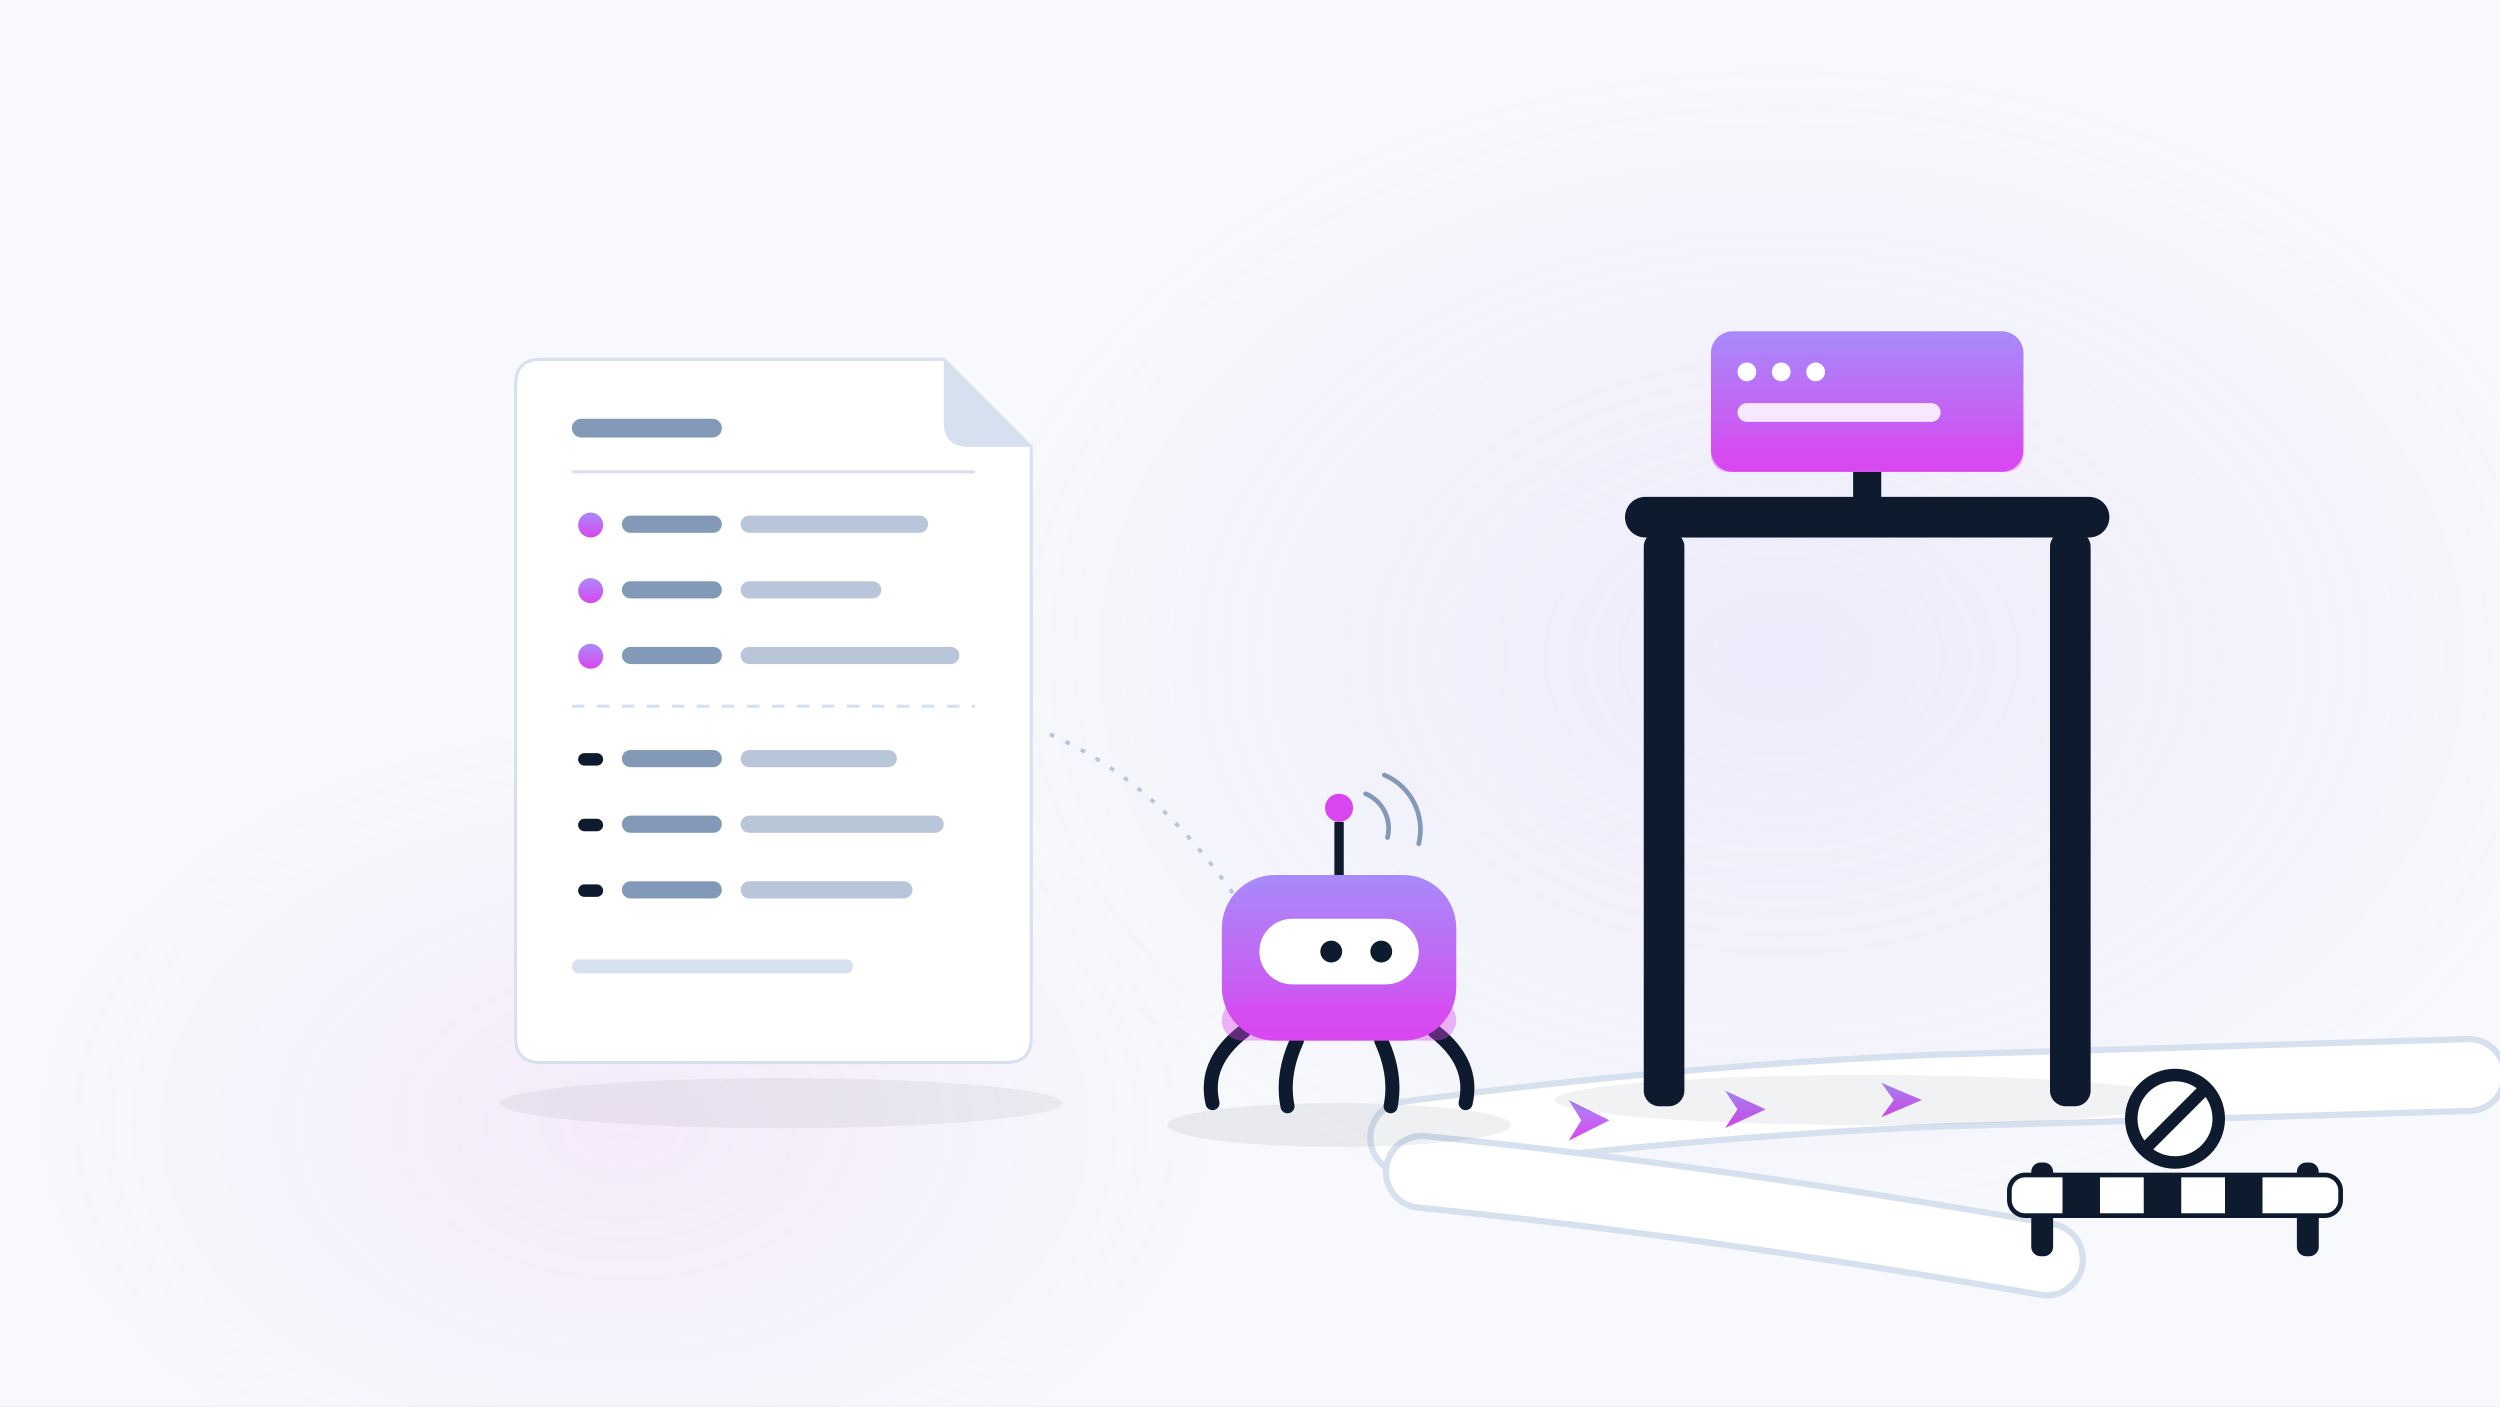
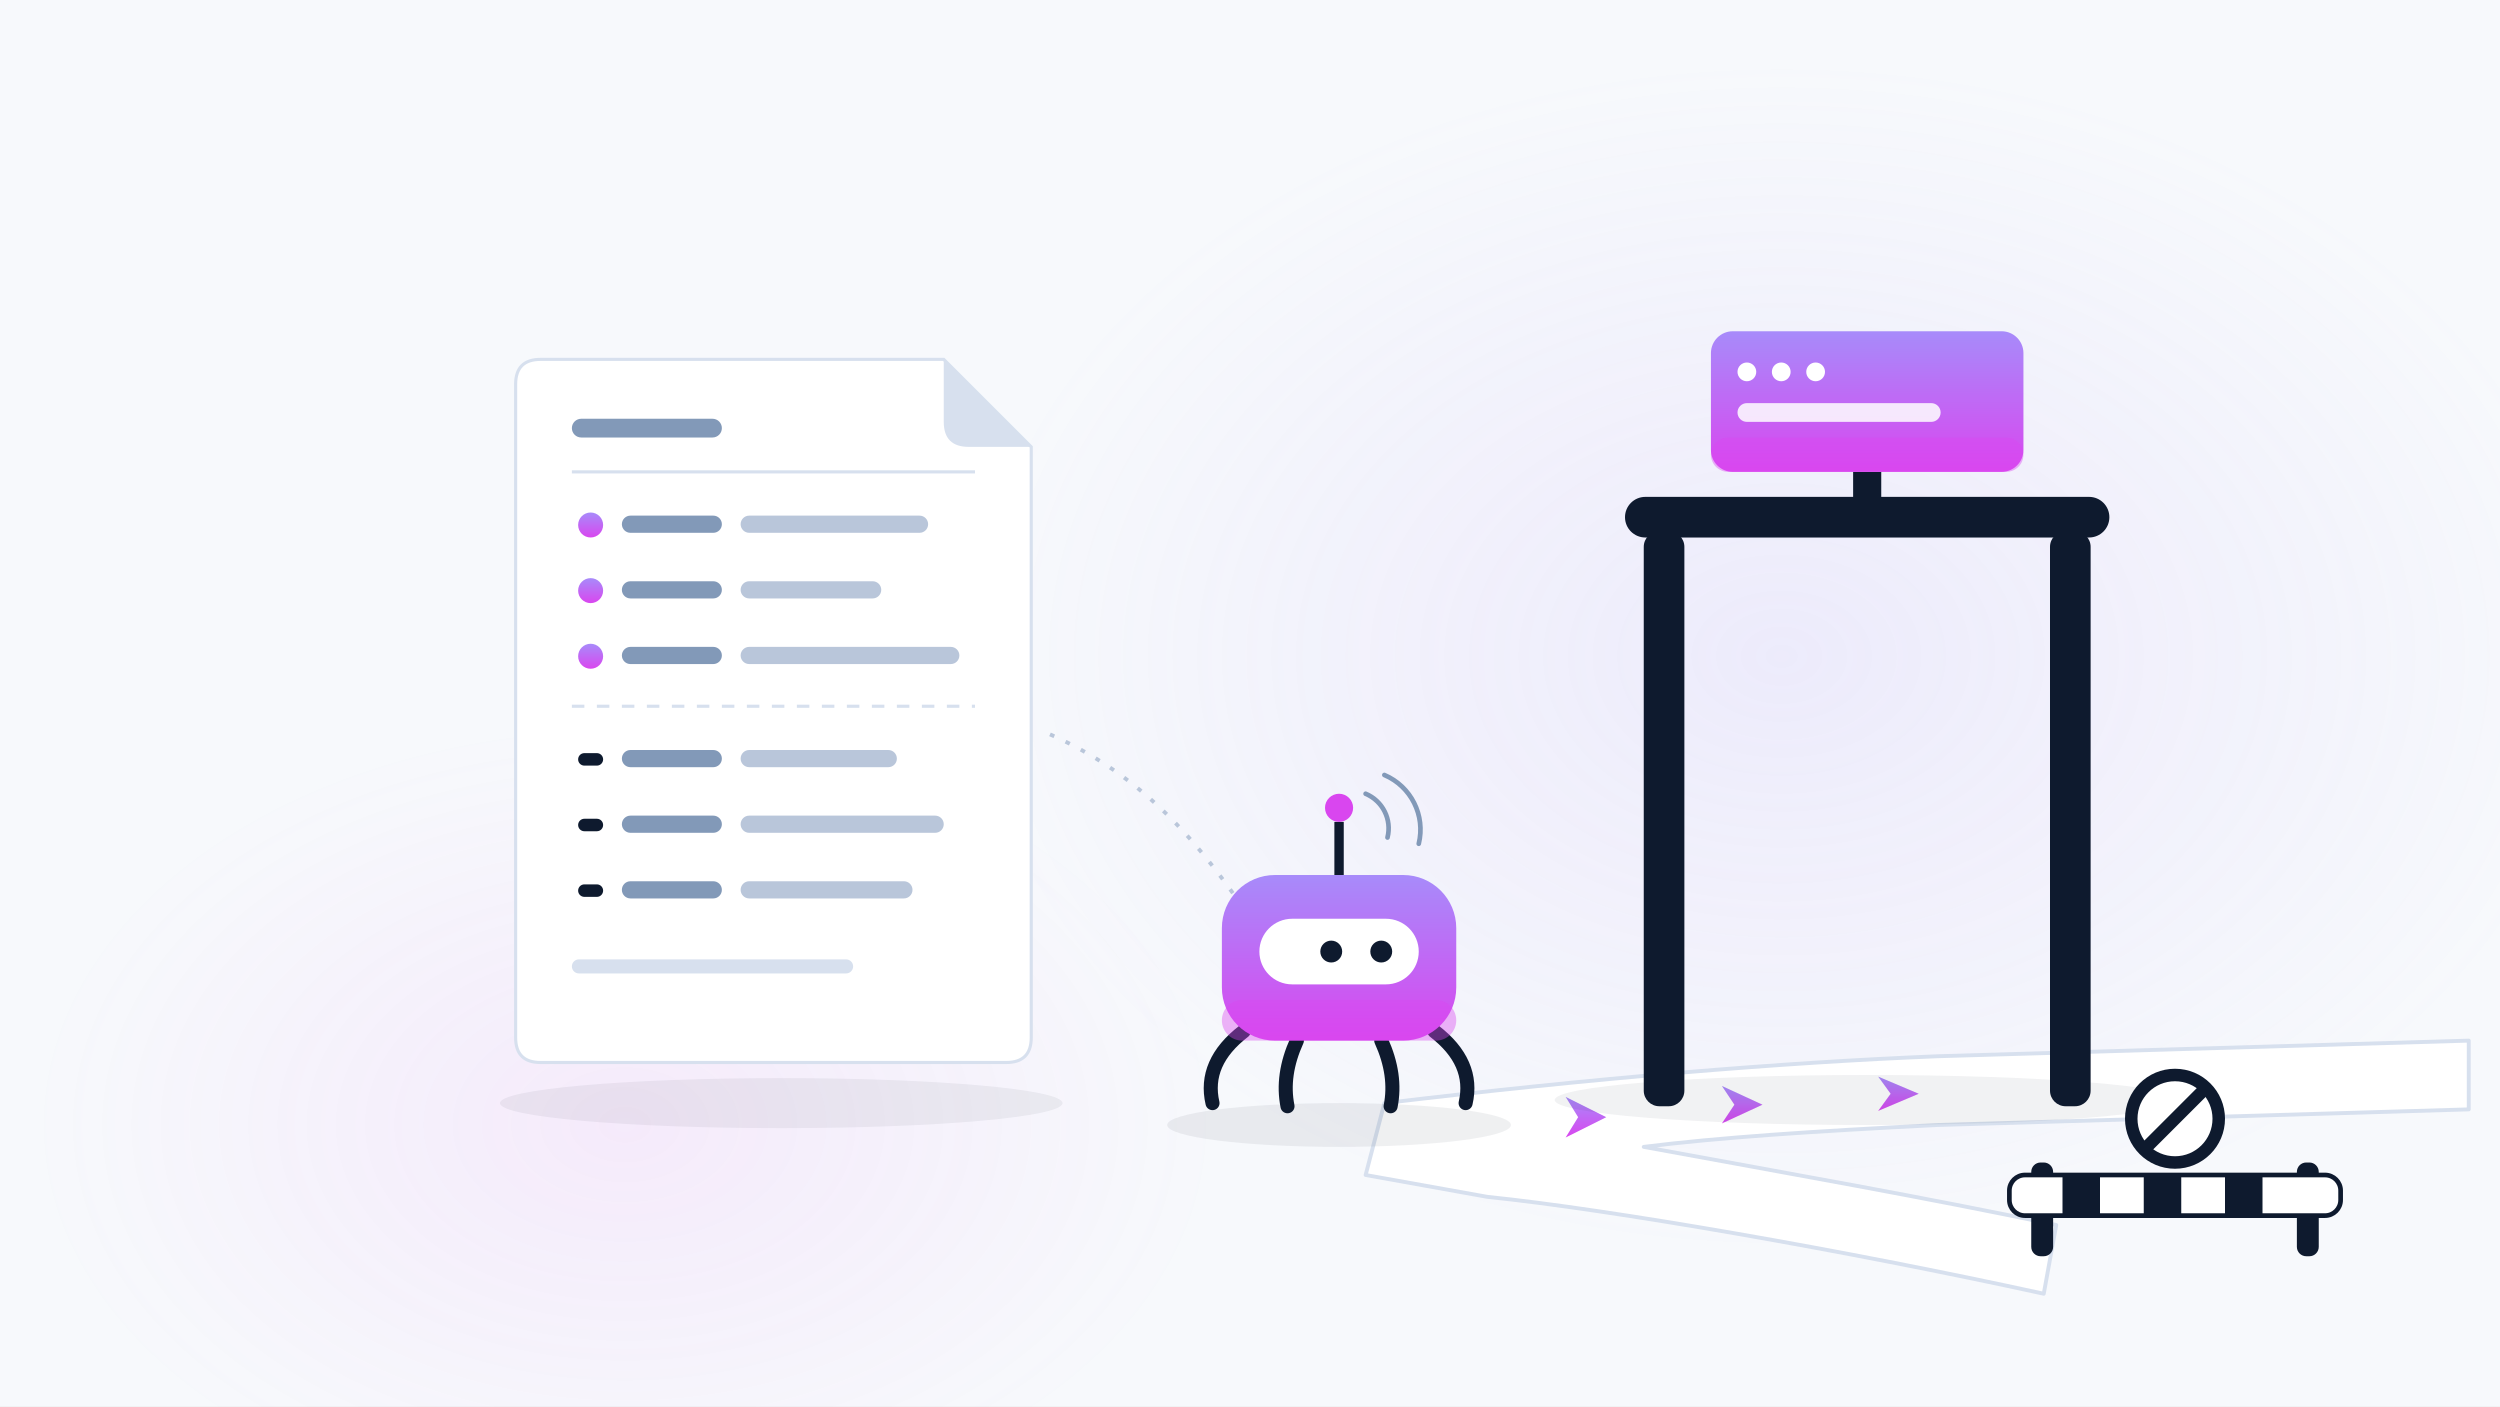
<svg xmlns="http://www.w3.org/2000/svg" viewBox="0 0 1600 900">
  <defs>
    <linearGradient id="acc" x1="0" y1="0" x2="0" y2="1">
      <stop offset="0" stop-color="#a78bfa" />
      <stop offset="1" stop-color="#d946ef" />
    </linearGradient>
    <radialGradient id="w1">
      <stop offset="0" stop-color="#a78bfa" stop-opacity=".13" />
      <stop offset="1" stop-color="#a78bfa" stop-opacity="0" />
    </radialGradient>
    <radialGradient id="w2">
      <stop offset="0" stop-color="#d946ef" stop-opacity=".08" />
      <stop offset="1" stop-color="#d946ef" stop-opacity="0" />
    </radialGradient>
  </defs>
  <rect width="1600" height="900" fill="#f7f9fc" />
  <ellipse cx="1140" cy="420" rx="520" ry="380" fill="url(#w1)" />
  <ellipse cx="400" cy="720" rx="380" ry="260" fill="url(#w2)" />
-   <path d="M900 728 C 1020 712, 1140 702, 1240 698 L1580 688" fill="none" stroke="#d7e0ee" stroke-width="50" stroke-linecap="round" />
-   <path d="M900 728 C 1020 712, 1140 702, 1240 698 L1580 688" fill="none" stroke="#ffffff" stroke-width="42" stroke-linecap="round" />
-   <path d="M910 750 C 1030 762, 1160 780, 1310 806" fill="none" stroke="#d7e0ee" stroke-width="50" stroke-linecap="round" />
-   <path d="M910 750 C 1030 762, 1160 780, 1310 806" fill="none" stroke="#ffffff" stroke-width="42" stroke-linecap="round" />
-   <path d="M1004 704 L1030 717 L1004 730 L1012 717 Z" fill="url(#acc)" />
-   <path d="M1104 698 L1130 710 L1104 722 L1112 710 Z" fill="url(#acc)" />
-   <path d="M1204 693 L1230 704 L1204 715 L1212 704 Z" fill="url(#acc)" />
+   <path d="M886 706 C 1020 690, 1140 680, 1240 676 L1580 666 L1580 710 L1240 720 C 1160 724, 1100 728, 1052 734 C 1150 752, 1230 766, 1316 784 L1308 828 C 1180 800, 1030 774, 952 766 L874 752 Z" fill="#ffffff" stroke="#d7e0ee" stroke-width="2.5" stroke-linejoin="round" />
+   <path d="M1002 702 L1028 715 L1002 728 L1010 715 Z" fill="url(#acc)" />
+   <path d="M1102 695 L1128 707 L1102 719 L1110 707 Z" fill="url(#acc)" />
+   <path d="M1202 689 L1228 700 L1202 711 L1210 700 Z" fill="url(#acc)" />
  <ellipse cx="500" cy="706" rx="180" ry="16" fill="#0e1a2e" opacity=".06" />
  <g>
    <path d="M330 246 q0 -16 16 -16 h258 l56 56 v378 q0 16 -16 16 h-298 q-16 0 -16 -16 z" fill="#ffffff" stroke="#d7e0ee" stroke-width="2" />
    <path d="M604 230 v40 q0 16 16 16 h40 z" fill="#d7e0ee" />
    <rect x="366" y="268" width="96" height="12" rx="6" fill="#8299b8" />
    <line x1="366" y1="302" x2="624" y2="302" stroke="#d7e0ee" stroke-width="2" />
    <circle cx="378" cy="336" r="8" fill="url(#acc)" />
    <rect x="398" y="330" width="64" height="11" rx="5.5" fill="#8299b8" />
    <rect x="474" y="330" width="120" height="11" rx="5.5" fill="#b9c6da" />
    <circle cx="378" cy="378" r="8" fill="url(#acc)" />
    <rect x="398" y="372" width="64" height="11" rx="5.5" fill="#8299b8" />
    <rect x="474" y="372" width="90" height="11" rx="5.5" fill="#b9c6da" />
    <circle cx="378" cy="420" r="8" fill="url(#acc)" />
    <rect x="398" y="414" width="64" height="11" rx="5.5" fill="#8299b8" />
    <rect x="474" y="414" width="140" height="11" rx="5.5" fill="#b9c6da" />
    <line x1="366" y1="452" x2="624" y2="452" stroke="#d7e0ee" stroke-width="2" stroke-dasharray="8 8" />
    <rect x="370" y="482" width="16" height="8" rx="4" fill="#0e1a2e" />
    <rect x="398" y="480" width="64" height="11" rx="5.5" fill="#8299b8" />
    <rect x="474" y="480" width="100" height="11" rx="5.5" fill="#b9c6da" />
    <rect x="370" y="524" width="16" height="8" rx="4" fill="#0e1a2e" />
    <rect x="398" y="522" width="64" height="11" rx="5.5" fill="#8299b8" />
    <rect x="474" y="522" width="130" height="11" rx="5.5" fill="#b9c6da" />
    <rect x="370" y="566" width="16" height="8" rx="4" fill="#0e1a2e" />
    <rect x="398" y="564" width="64" height="11" rx="5.5" fill="#8299b8" />
    <rect x="474" y="564" width="110" height="11" rx="5.5" fill="#b9c6da" />
    <rect x="366" y="614" width="180" height="9" rx="4.5" fill="#d7e0ee" />
  </g>
  <path d="M672 470 C 740 500 776 552 806 596" fill="none" stroke="#b9c6da" stroke-width="2.5" stroke-dasharray="3 8" />
  <ellipse cx="1195" cy="704" rx="200" ry="16" fill="#0e1a2e" opacity=".06" />
  <g>
    <rect x="1052" y="340" width="26" height="368" rx="10" fill="#0e1a2e" />
    <rect x="1312" y="340" width="26" height="368" rx="10" fill="#0e1a2e" />
    <circle cx="1065" cy="332" r="9" fill="url(#acc)" />
    <circle cx="1325" cy="332" r="9" fill="url(#acc)" />
    <rect x="1040" y="318" width="310" height="26" rx="13" fill="#0e1a2e" />
    <rect x="1186" y="302" width="18" height="18" fill="#0e1a2e" />
    <rect x="1095" y="212" width="200" height="90" rx="14" fill="url(#acc)" />
    <rect x="1095" y="280" width="200" height="22" rx="11" fill="#d946ef" opacity=".4" />
    <circle cx="1118" cy="238" r="6" fill="#ffffff" />
    <circle cx="1140" cy="238" r="6" fill="#ffffff" />
    <circle cx="1162" cy="238" r="6" fill="#ffffff" />
    <rect x="1112" y="258" width="130" height="12" rx="6" fill="#ffffff" opacity=".85" />
  </g>
  <g>
    <rect x="1300" y="744" width="14" height="60" rx="6" fill="#0e1a2e" />
    <rect x="1470" y="744" width="14" height="60" rx="6" fill="#0e1a2e" />
    <rect x="1286" y="752" width="212" height="26" rx="10" fill="#ffffff" stroke="#0e1a2e" stroke-width="3" />
    <rect x="1320" y="752" width="24" height="26" fill="#0e1a2e" />
    <rect x="1372" y="752" width="24" height="26" fill="#0e1a2e" />
    <rect x="1424" y="752" width="24" height="26" fill="#0e1a2e" />
    <circle cx="1392" cy="716" r="28" fill="#ffffff" stroke="#0e1a2e" stroke-width="8" />
    <line x1="1374" y1="734" x2="1410" y2="698" stroke="#0e1a2e" stroke-width="8" stroke-linecap="round" />
  </g>
  <ellipse cx="857" cy="720" rx="110" ry="14" fill="#0e1a2e" opacity=".07" />
  <g>
    <line x1="857" y1="560" x2="857" y2="526" stroke="#0e1a2e" stroke-width="6" />
    <circle cx="857" cy="517" r="9" fill="#d946ef" />
    <path d="M874 508 a24 24 0 0 1 14 28" fill="none" stroke="#8299b8" stroke-width="3" stroke-linecap="round" />
    <path d="M886 496 a38 38 0 0 1 22 44" fill="none" stroke="#8299b8" stroke-width="3" stroke-linecap="round" />
    <g stroke="#0e1a2e" stroke-width="9" fill="none" stroke-linecap="round">
      <path d="M796 660 q-26 20 -20 46" />
      <path d="M830 666 q-10 22 -6 42" />
      <path d="M884 666 q10 22 6 42" />
      <path d="M918 660 q26 20 20 46" />
    </g>
    <rect x="782" y="560" width="150" height="106" rx="34" fill="url(#acc)" />
    <rect x="782" y="640" width="150" height="26" rx="13" fill="#d946ef" opacity=".4" />
    <rect x="806" y="588" width="102" height="42" rx="21" fill="#ffffff" />
    <circle cx="852" cy="609" r="7" fill="#0e1a2e" />
    <circle cx="884" cy="609" r="7" fill="#0e1a2e" />
  </g>
</svg>
